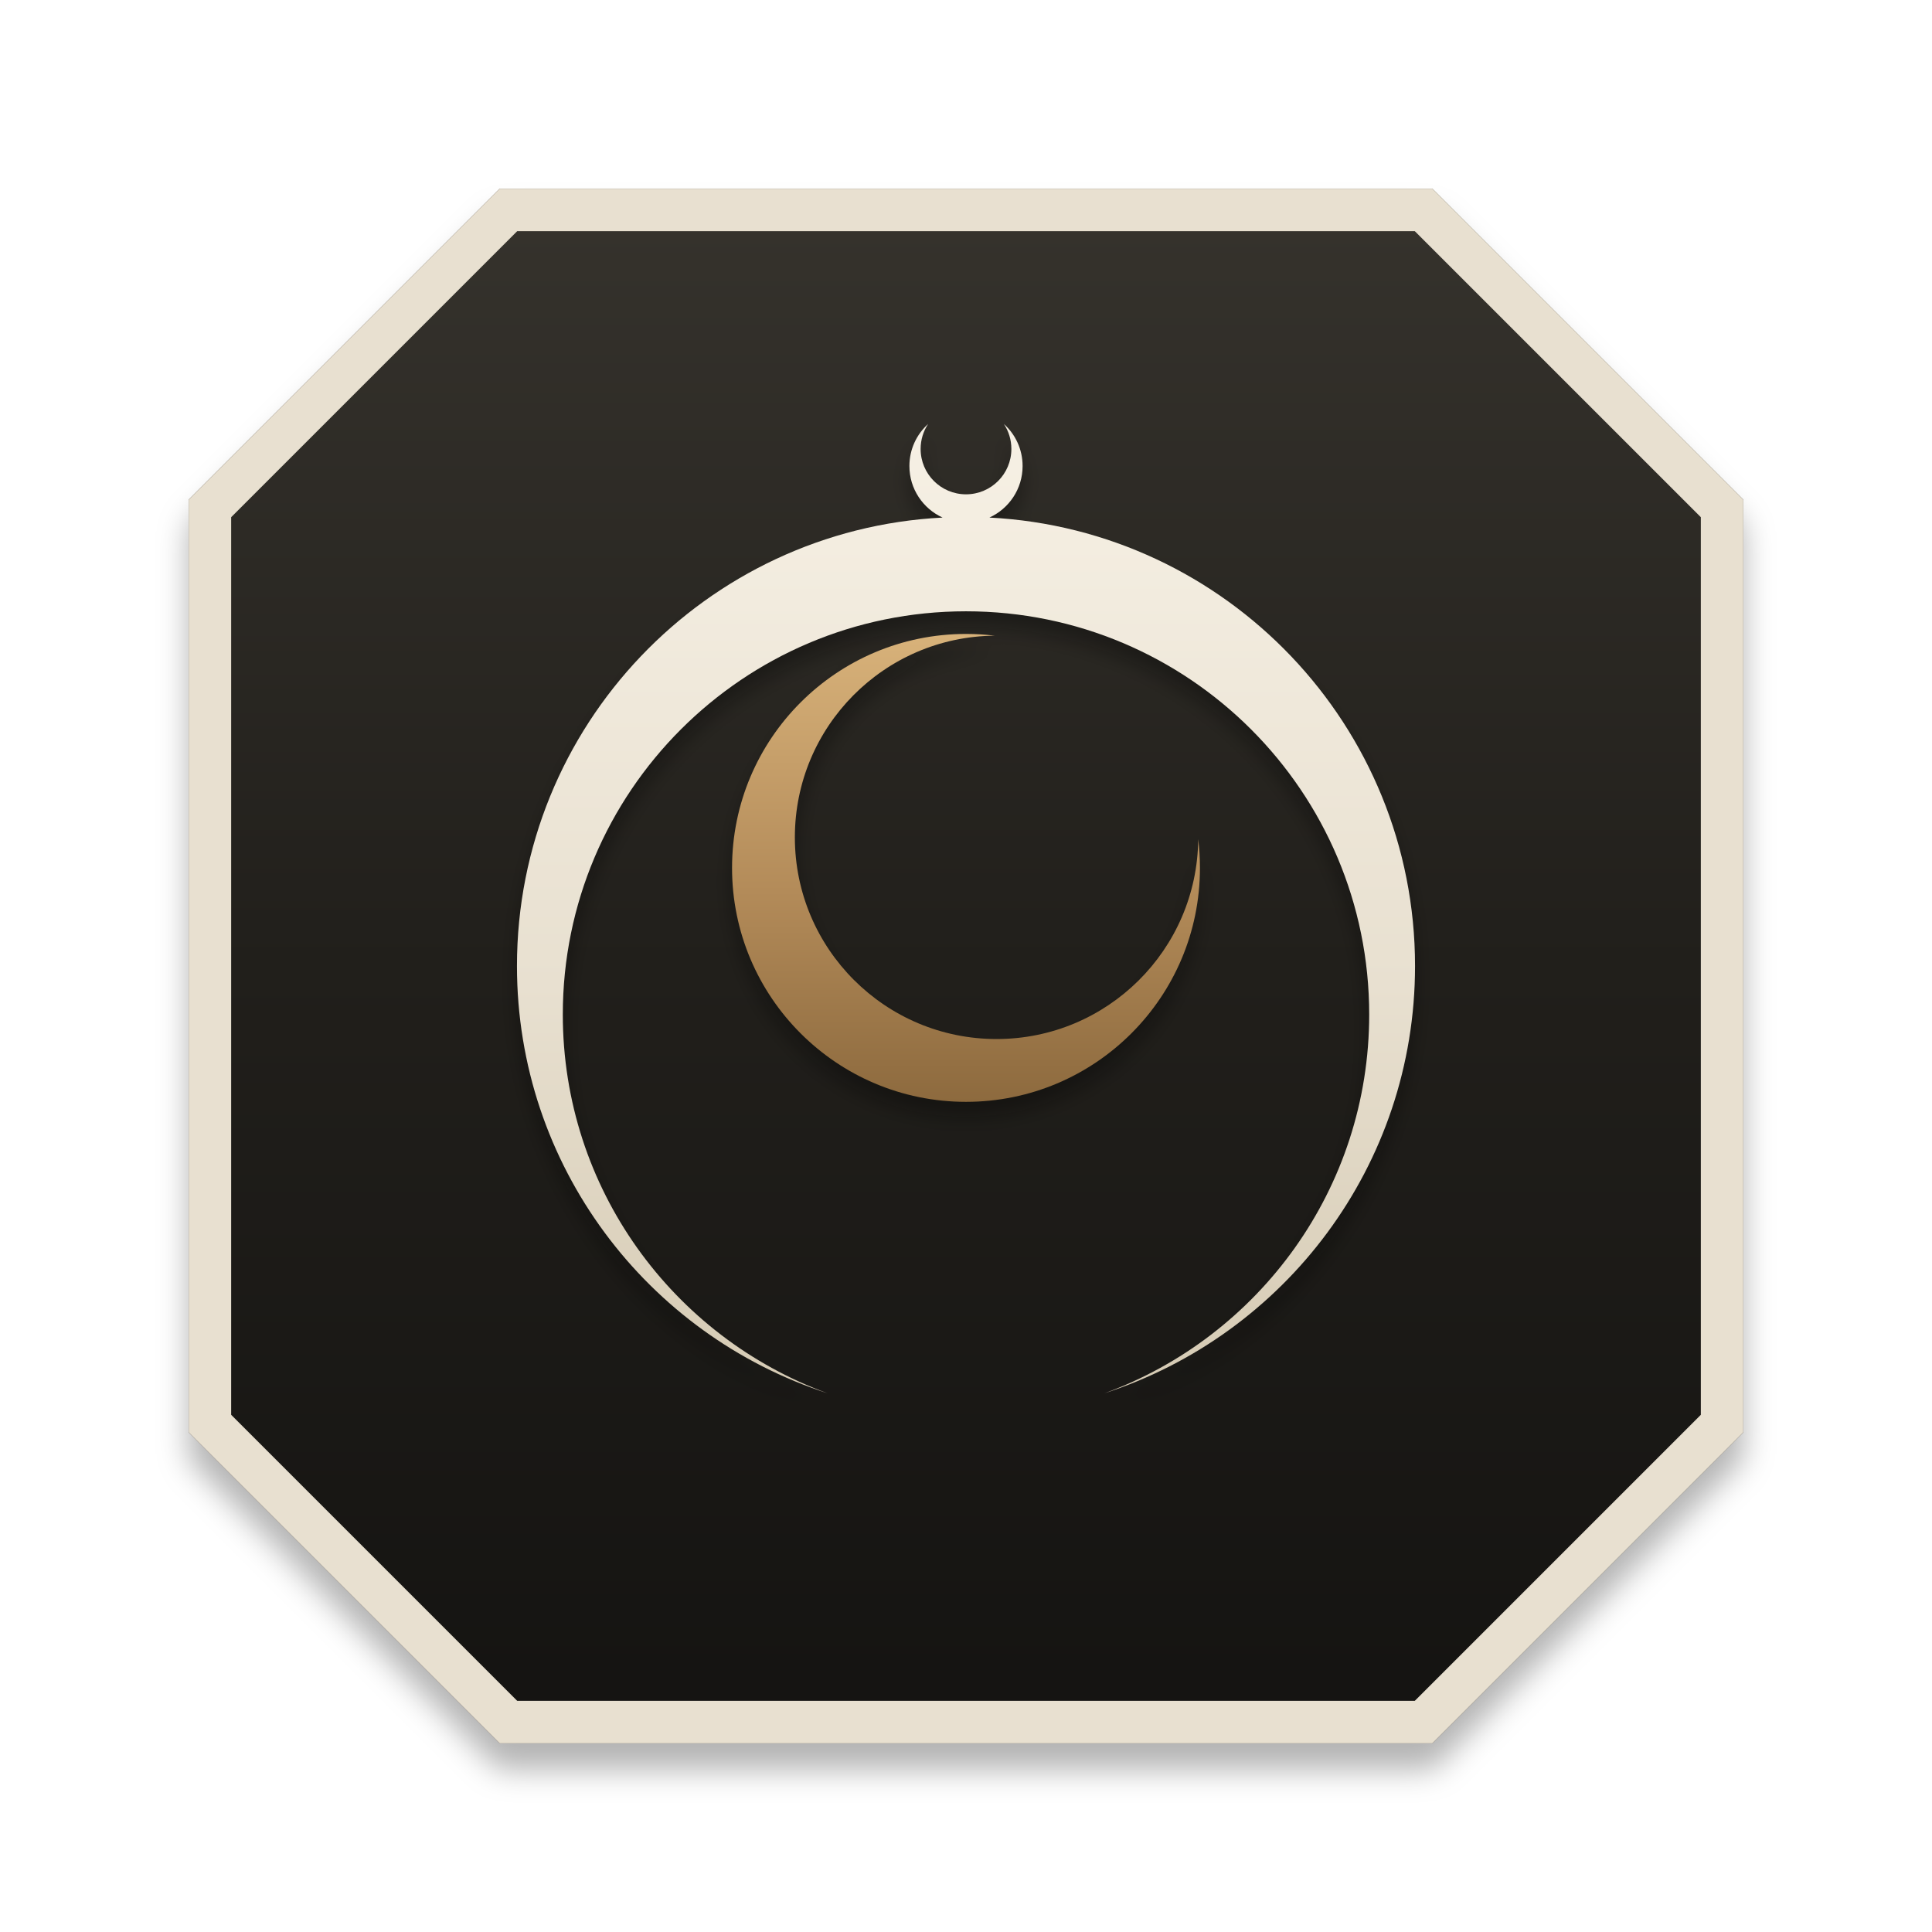
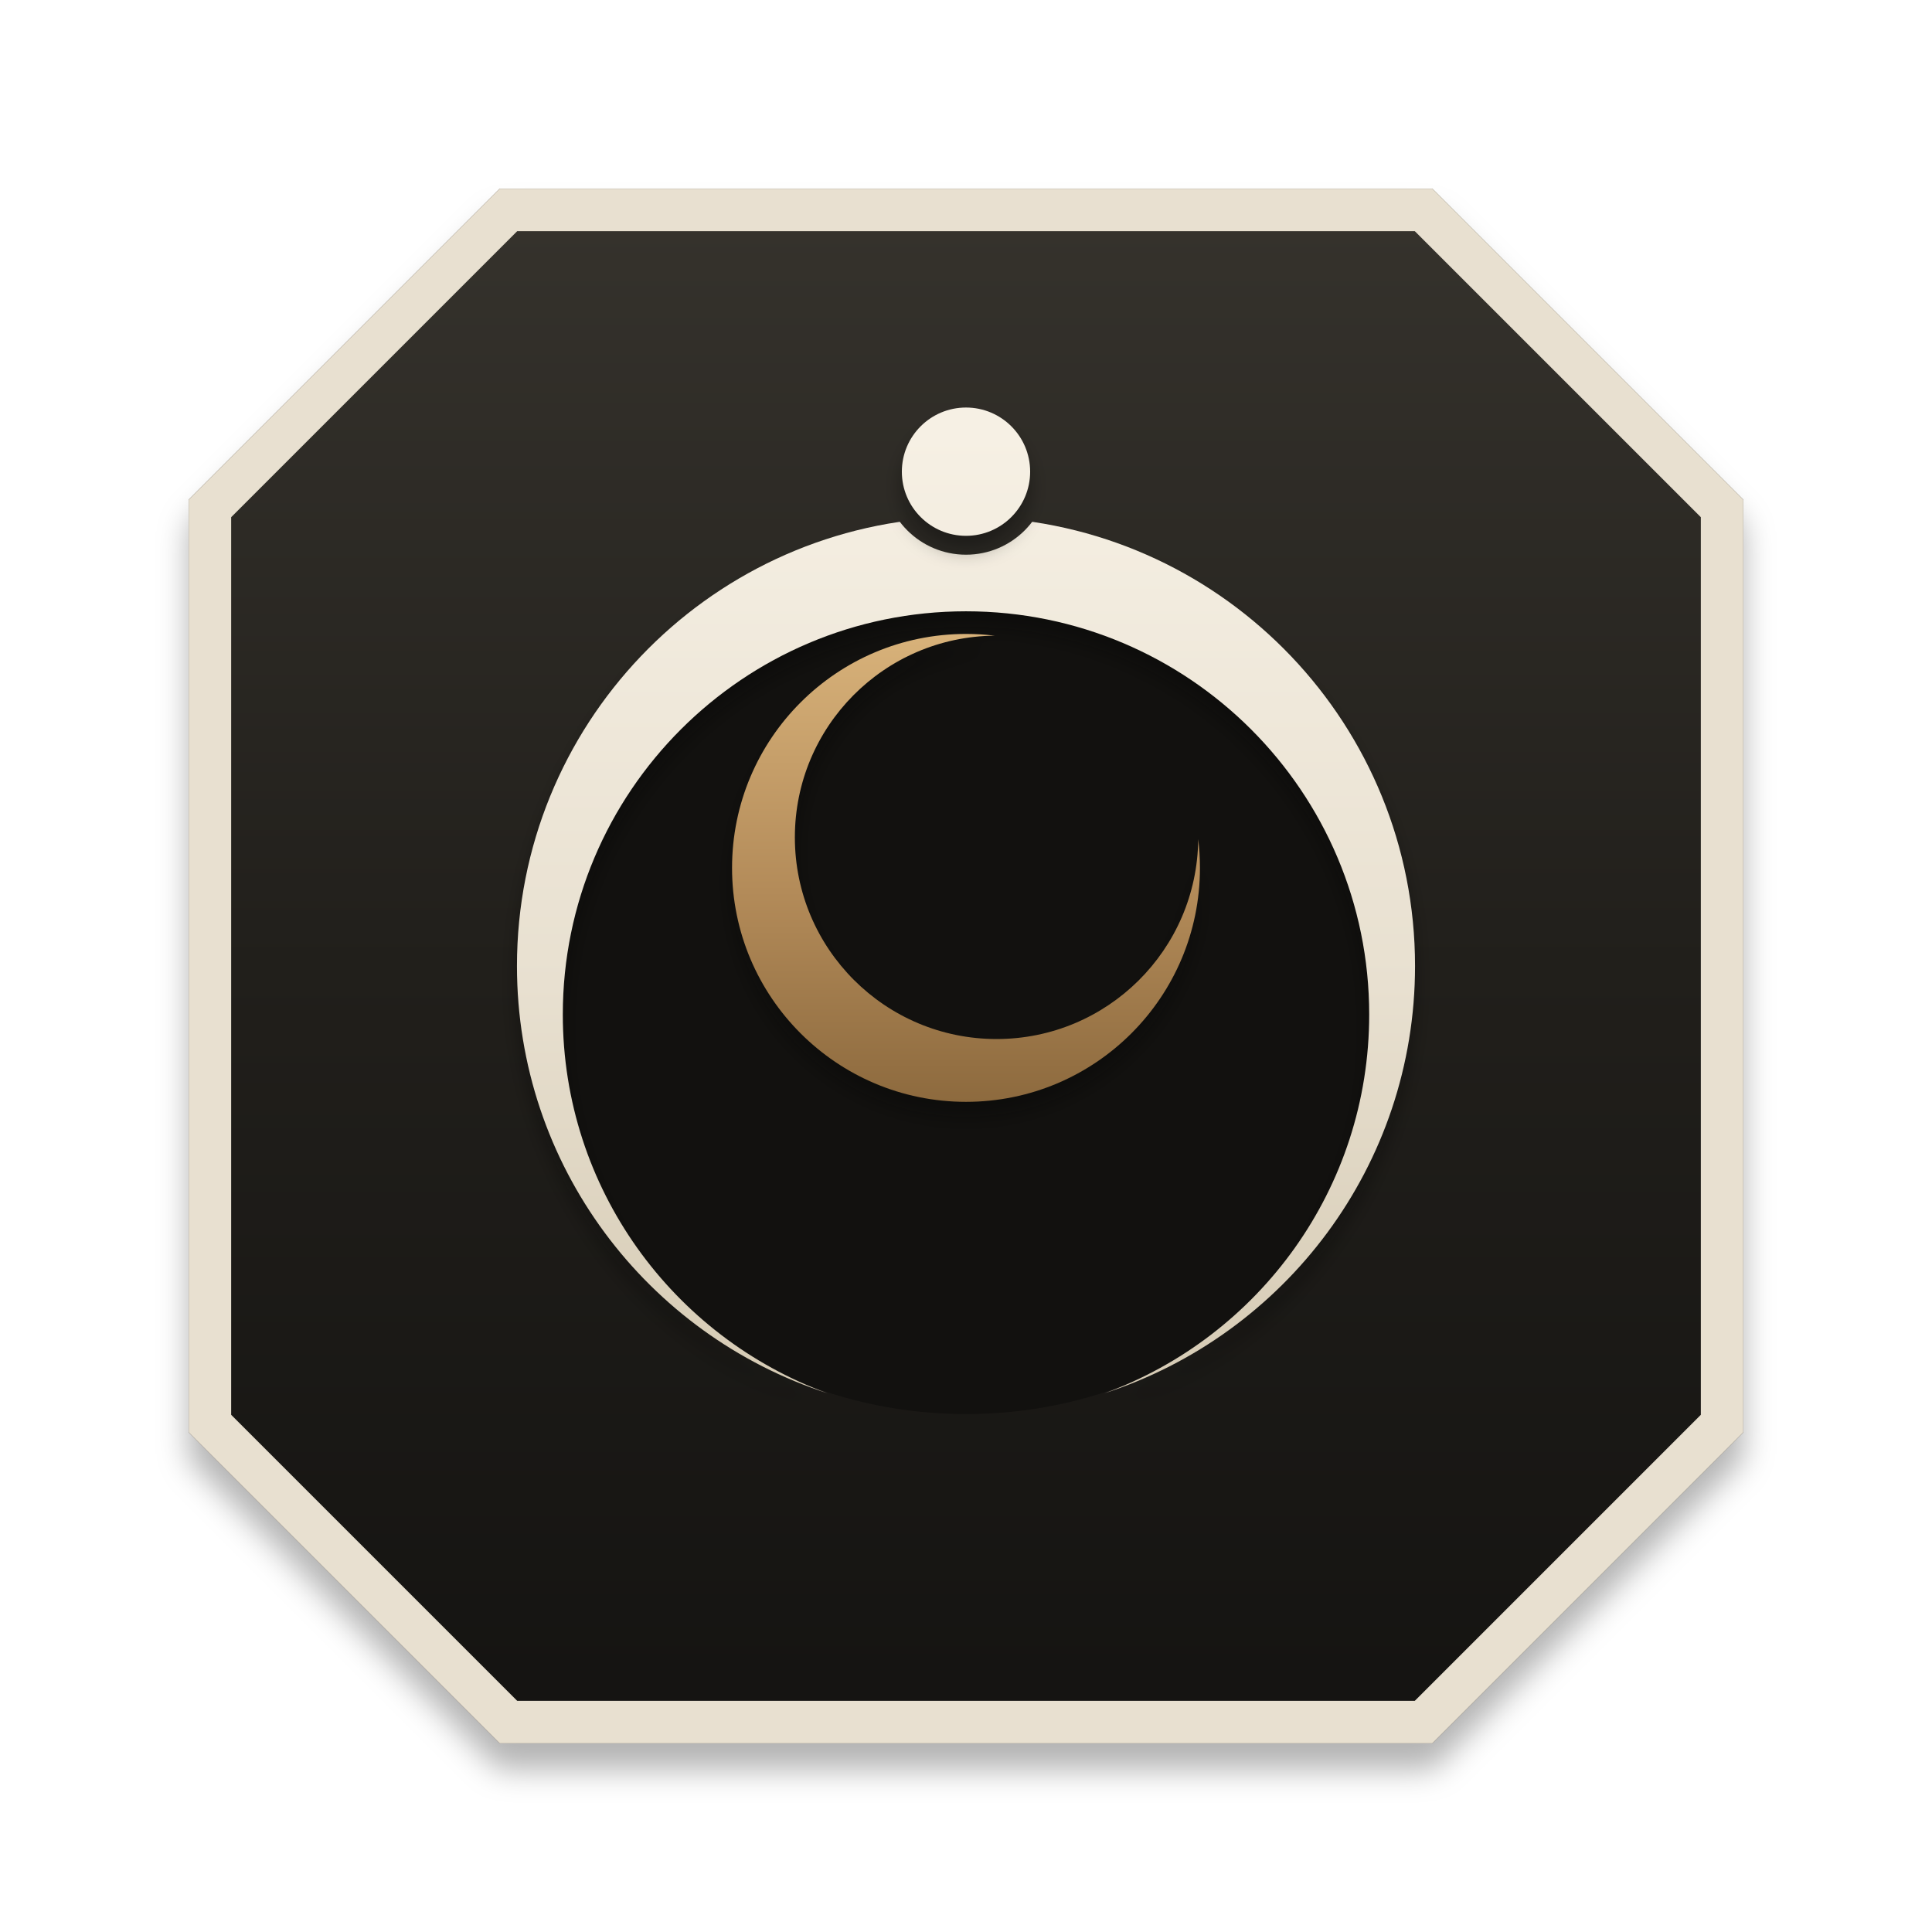
<svg xmlns="http://www.w3.org/2000/svg" width="1024" height="1024" viewBox="0 0 1024 1024">
  <defs>
    <filter id="filter-1" filterUnits="userSpaceOnUse" x="60" y="60" width="904" height="904" data-vc-blend="multiply" color-interpolation-filters="sRGB">
      <feGaussianBlur in="SourceAlpha" stdDeviation="8" />
      <feOffset dx="0" dy="14" result="shadow" />
      <feFlood flood-color="#000000" flood-opacity="0.3" />
      <feComposite in2="shadow" operator="in" result="paint" />
      <feMerge>
        <feMergeNode in="paint" />
        <feMergeNode in="SourceGraphic" />
      </feMerge>
    </filter>
    <linearGradient id="linear-gradient-1" x1="512" y1="100" x2="512" y2="924" gradientUnits="userSpaceOnUse">
      <stop offset="0" stop-color="#36332d" />
      <stop offset="0.5" stop-color="#211f1b" />
      <stop offset="1" stop-color="#141311" />
    </linearGradient>
    <filter id="filter-2" filterUnits="userSpaceOnUse" x="249" y="199.712" width="526" height="563.751" data-vc-blend="multiply" color-interpolation-filters="sRGB">
      <feGaussianBlur in="SourceAlpha" stdDeviation="5" />
      <feOffset dx="0" dy="8" result="shadow" />
      <feFlood flood-color="#050403" flood-opacity="0.35" />
      <feComposite in2="shadow" operator="in" result="paint" />
      <feMerge>
        <feMergeNode in="paint" />
        <feMergeNode in="SourceGraphic" />
      </feMerge>
    </filter>
    <linearGradient id="linear-gradient-2" x1="512" y1="230" x2="512" y2="815" gradientUnits="userSpaceOnUse">
      <stop offset="0" stop-color="#f6f0e4" />
      <stop offset="0.5" stop-color="#e8e0d0" />
      <stop offset="1" stop-color="#cfc3aa" />
    </linearGradient>
    <linearGradient id="linear-gradient-3" x1="512" y1="336" x2="512" y2="584" gradientUnits="userSpaceOnUse">
      <stop offset="0" stop-color="#d8b27a" />
      <stop offset="0.55" stop-color="#b38b59" />
      <stop offset="1" stop-color="#8d6a3e" />
    </linearGradient>
  </defs>
  <g id="Astrolabe_app_icon" data-name="Astrolabe app icon">
    <g filter="url(#filter-1)">
      <path id="Tile" d="M264.8 100 L759.2 100 L924 264.8 L924 759.2 L759.2 924 L264.8 924 L100 759.2 L100 264.8 Z" fill="url(#linear-gradient-1)" />
    </g>
    <path id="Border" d="M269.465 111.261 L754.535 111.261 L912.739 269.465 L912.739 754.535 L754.535 912.739 L269.465 912.739 L111.261 754.535 L111.261 269.465 Z" fill="none" stroke="#e8e0d0" stroke-width="22.523" />
+     <circle id="Interior" cx="512" cy="512" r="237.5" fill="#12110f" />
    <g filter="url(#filter-2)">
      <g id="Astrolabe">
        <g>
          <path id="Mater" d="M482 247 C482 238.154 485.828 230.203 491.919 224.712 C489.411 228.509 487.95 233.059 487.95 237.95 C487.95 251.233 498.718 262 512 262 C525.282 262 536.05 251.233 536.05 237.95 C536.05 233.059 534.589 228.509 532.081 224.712 C538.172 230.203 542 238.154 542 247 C542 259.14 534.789 269.596 524.416 274.318 C650.089 280.777 750 384.721 750 512 C750 617.827 680.93 707.521 585.411 738.463 C667.274 708.52 725.703 629.935 725.703 537.703 C725.703 419.678 630.025 324 512 324 C393.975 324 298.297 419.678 298.297 537.703 C298.297 629.935 356.726 708.52 438.589 738.463 C343.07 707.521 274 617.827 274 512 C274 384.721 373.911 280.777 499.584 274.318 C489.211 269.596 482 259.14 482 247 Z" fill="url(#linear-gradient-2)" />
          <path id="Ecliptic_ring" data-name="Ecliptic ring" d="M388 460 C388 391.517 443.517 336 512 336 C517.149 336 522.224 336.314 527.208 336.923 C468.624 337.45 421.295 385.104 421.295 443.812 C421.295 502.848 469.152 550.705 528.188 550.705 C586.896 550.705 634.55 503.376 635.077 444.792 C635.686 449.776 636 454.851 636 460 C636 528.483 580.483 584 512 584 C443.517 584 388 528.483 388 460 Z" fill="url(#linear-gradient-3)" />
        </g>
      </g>
    </g>
+     <circle id="Shackle_gap" cx="512" cy="250" r="44" fill="url(#linear-gradient-1)" />
+     <g filter="url(#filter-2)">
+       <circle id="Shackle" cx="512" cy="250" r="34" fill="url(#linear-gradient-2)" />
+     </g>
  </g>
</svg>
